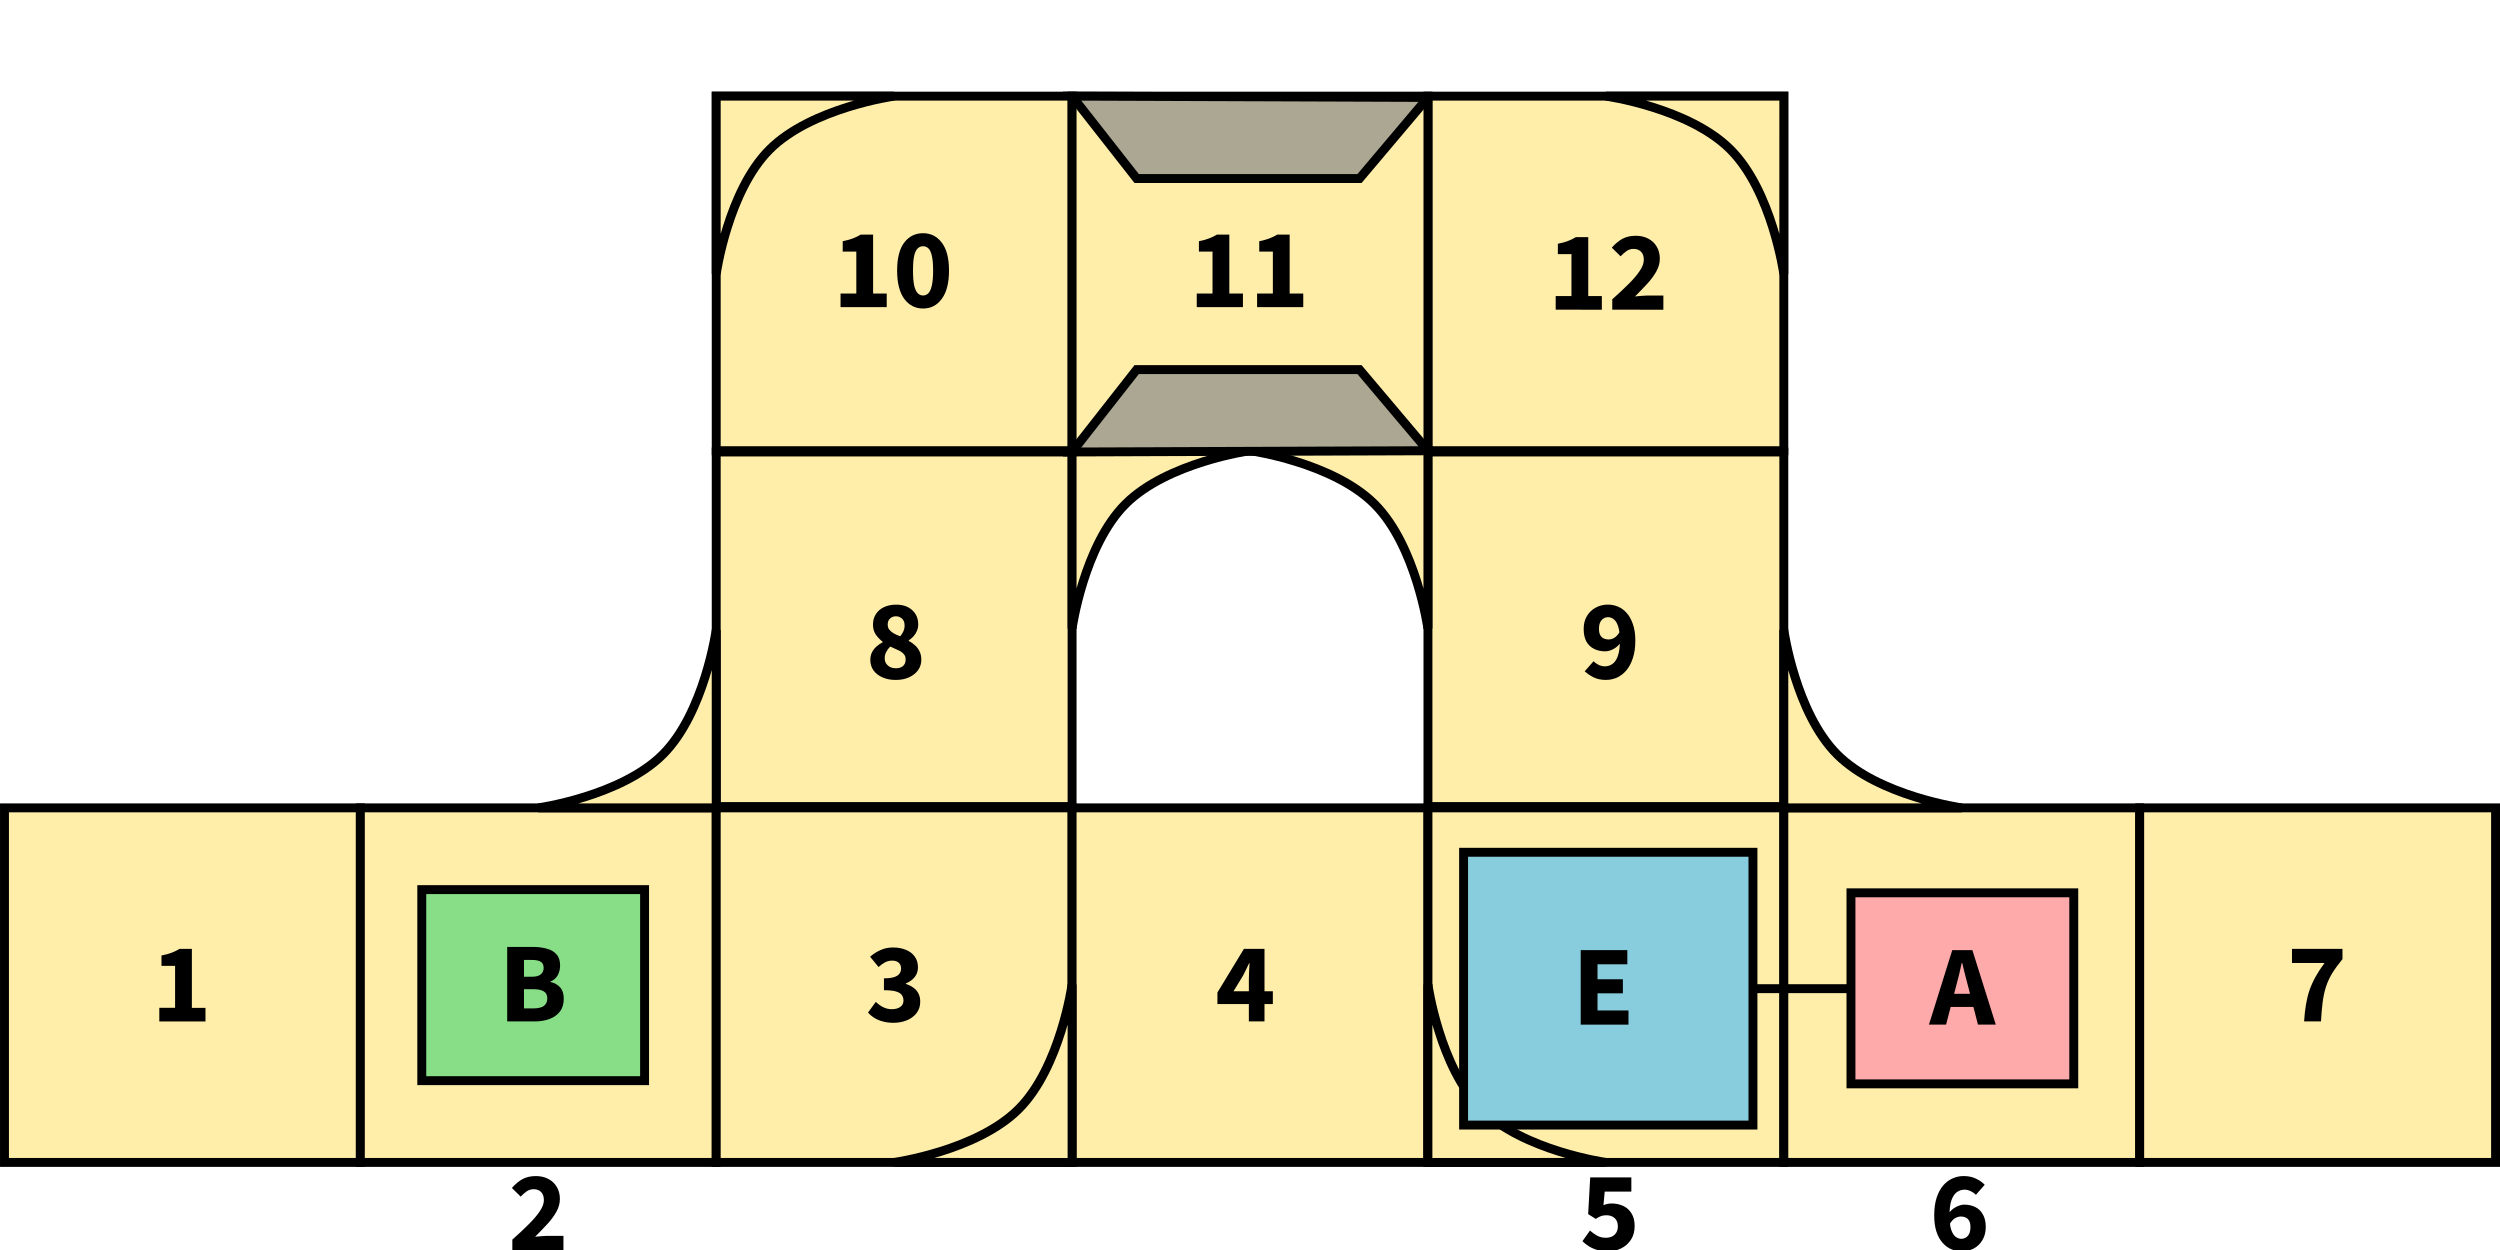
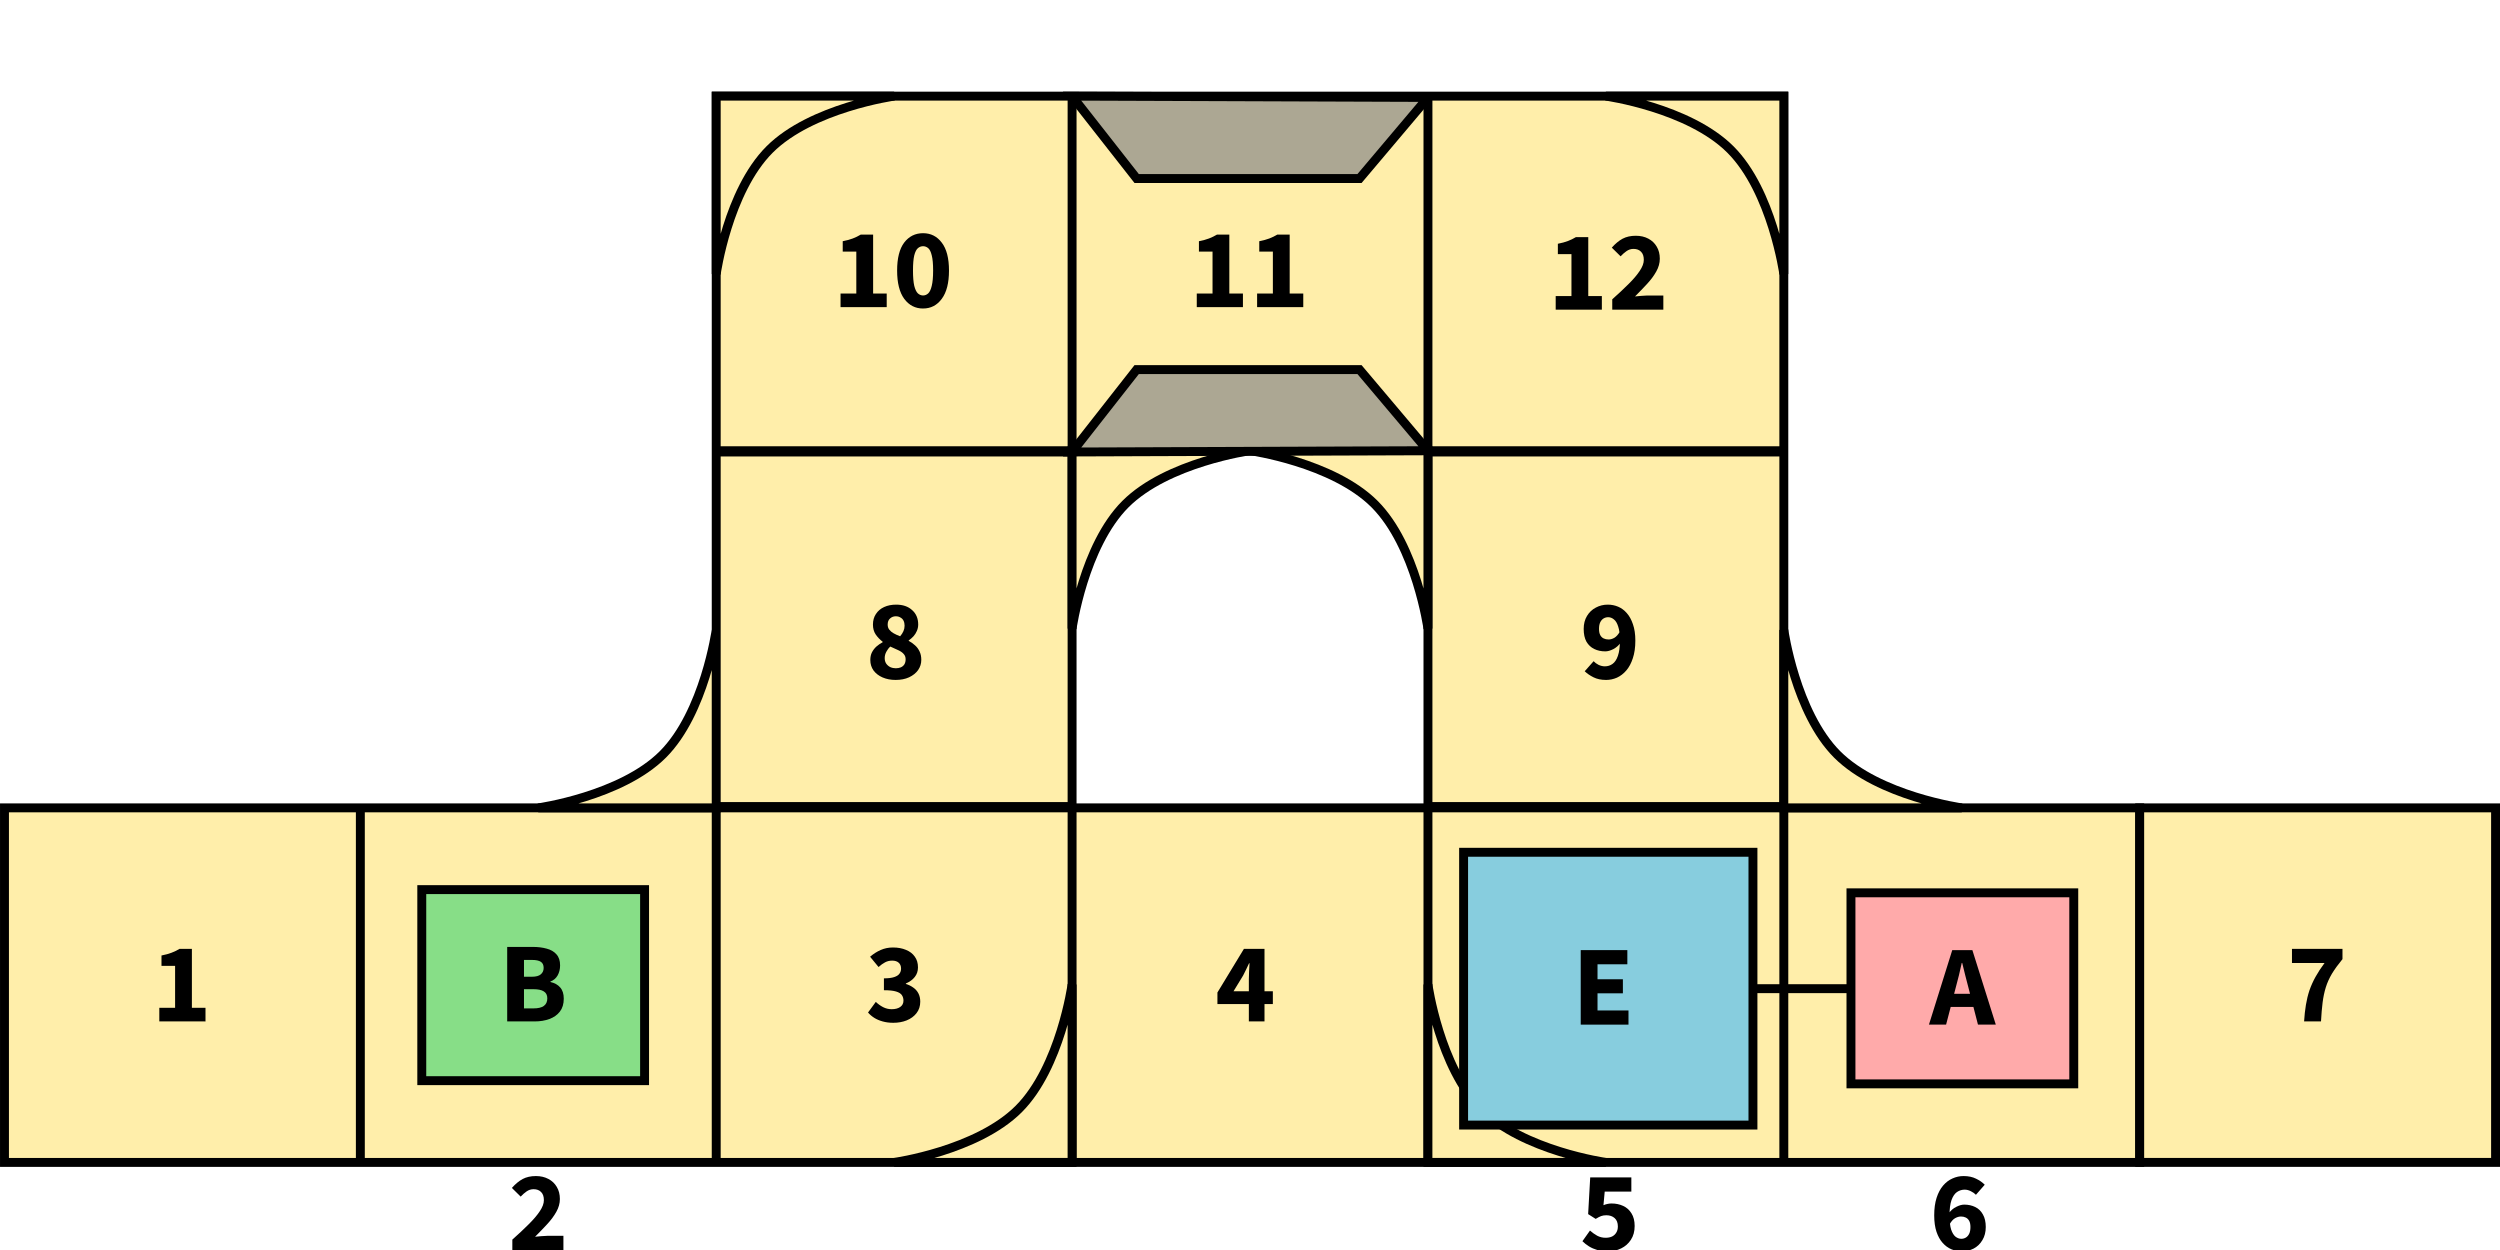
- <svg xmlns="http://www.w3.org/2000/svg" width="700" height="350" viewBox="0 0 185.207 92.604" version="1.1" id="svg40">
-   <defs id="defs40">
-     <rect x="318.266" y="77.825" width="66.601" height="37.655" id="rect32" />
-     <rect x="-121.644" y="218.737" width="302.437" height="217.621" id="rect1" />
-     <rect x="61.556" y="155.415" width="150.646" height="71.544" id="rect2" />
-     <rect x="91.392" y="324.078" width="234.368" height="129.519" id="rect40" />
-     <rect x="37.795" y="37.795" width="481.807" height="314.259" id="rect11032" />
-     <rect x="37.795" y="37.795" width="481.807" height="314.259" id="rect11033" />
-     <rect x="37.795" y="37.795" width="481.807" height="314.259" id="rect11034" />
-     <rect x="37.795" y="37.795" width="481.807" height="314.259" id="rect11035" />
-     <rect x="37.795" y="37.795" width="481.807" height="314.259" id="rect11036" />
-     <rect x="37.795" y="37.795" width="481.807" height="314.259" id="rect11039" />
-     <rect x="37.795" y="37.795" width="481.807" height="314.259" id="rect11041" />
-     <rect x="37.795" y="37.795" width="481.807" height="314.259" id="rect11043" />
-     <rect x="91.392" y="324.078" width="234.368" height="129.519" id="rect41" />
-     <rect x="91.392" y="324.078" width="234.368" height="129.519" id="rect42" />
-     <rect x="91.392" y="324.078" width="234.368" height="129.519" id="rect43" />
-     <rect x="91.392" y="324.078" width="234.368" height="129.519" id="rect47" />
-     <rect x="91.392" y="324.078" width="234.368" height="129.519" id="rect48" />
-     <rect x="91.392" y="324.078" width="234.368" height="129.519" id="rect49" />
-     <rect x="91.392" y="324.078" width="234.368" height="129.519" id="rect50" />
-     <rect x="61.556" y="155.415" width="150.646" height="71.544" id="rect3" />
-     <rect x="61.556" y="155.415" width="150.646" height="71.544" id="rect4" />
-     <rect x="61.556" y="155.415" width="150.646" height="71.544" id="rect5" />
-     <rect x="37.795" y="37.795" width="481.807" height="314.259" id="rect11155" />
-     <rect x="37.795" y="37.795" width="481.807" height="314.259" id="rect11156" />
-     <rect x="37.795" y="37.795" width="481.807" height="314.259" id="rect11157" />
-     <rect x="37.795" y="37.795" width="481.807" height="314.259" id="rect11158" />
-     <rect x="37.795" y="37.795" width="481.807" height="314.259" id="rect11159" />
-     <rect x="37.795" y="37.795" width="481.807" height="314.259" id="rect11160" />
-     <rect x="37.795" y="37.795" width="481.807" height="314.259" id="rect11161" />
-     <rect x="37.795" y="37.795" width="481.807" height="314.259" id="rect11163" />
-     <rect x="37.795" y="37.795" width="481.807" height="314.259" id="rect11164" />
-     <rect x="37.795" y="37.795" width="481.807" height="314.259" id="rect11165" />
-     <rect x="37.795" y="37.795" width="481.807" height="314.259" id="rect11206" />
-     <rect x="37.795" y="37.795" width="481.807" height="314.259" id="rect11207" />
-     <rect x="37.795" y="37.795" width="481.807" height="314.259" id="rect11209" />
-     <rect x="37.795" y="37.795" width="481.807" height="314.259" id="rect11211" />
-     <rect x="37.795" y="37.795" width="481.807" height="314.259" id="rect11241" />
-     <rect x="-121.644" y="218.737" width="302.437" height="217.621" id="rect17" />
-     <rect x="-121.644" y="218.737" width="302.437" height="217.621" id="rect18" />
-     <rect x="-121.644" y="218.737" width="302.437" height="217.621" id="rect19" />
-     <rect x="-121.644" y="218.737" width="302.437" height="217.621" id="rect21" />
-     <rect x="-121.644" y="218.737" width="302.437" height="217.621" id="rect22" />
-     <rect x="-121.644" y="218.737" width="302.437" height="217.621" id="rect23" />
-     <rect x="-121.644" y="218.737" width="302.437" height="217.621" id="rect24" />
-     <rect x="-121.644" y="218.737" width="302.437" height="217.621" id="rect25" />
-     <rect x="-121.644" y="218.737" width="302.437" height="217.621" id="rect26" />
-     <rect x="-121.644" y="218.737" width="302.437" height="217.621" id="rect27" />
-     <rect x="-121.644" y="218.737" width="302.437" height="217.621" id="rect28" />
-     <rect x="-121.644" y="218.737" width="302.437" height="217.621" id="rect29" />
-     <rect x="-121.644" y="218.737" width="302.437" height="217.621" id="rect30" />
-     <rect x="-121.644" y="218.737" width="302.437" height="217.621" id="rect31" />
+ <svg xmlns="http://www.w3.org/2000/svg" width="700" height="350" viewBox="0 0 185.207 92.604">
+   <defs>
+     <path id="a" d="M318.266 77.825h66.601v37.655h-66.601z" />
  </defs>
-   <rect style="fill:#ffeeaa;fill-opacity:1;stroke:#000000;stroke-width:0.661;stroke-dasharray:none;stroke-opacity:1" id="rect11134" width="26.364" height="26.267" x="0.331" y="59.849" />
-   <rect style="fill:#ffeeaa;fill-opacity:1;stroke:#000000;stroke-width:0.661;stroke-dasharray:none;stroke-opacity:1" id="rect11135" width="26.364" height="26.267" x="26.695" y="59.849" />
-   <rect style="fill:#ffeeaa;fill-opacity:1;stroke:#000000;stroke-width:0.661;stroke-dasharray:none;stroke-opacity:1" id="rect11136" width="26.364" height="26.267" x="53.059" y="59.849" />
-   <rect style="fill:#ffeeaa;fill-opacity:1;stroke:#000000;stroke-width:0.661;stroke-dasharray:none;stroke-opacity:1" id="rect11137" width="26.364" height="26.267" x="79.423" y="59.849" />
-   <rect style="fill:#ffeeaa;fill-opacity:1;stroke:#000000;stroke-width:0.661;stroke-dasharray:none;stroke-opacity:1" id="rect11138" width="26.364" height="26.267" x="105.787" y="59.849" />
-   <rect style="fill:#ffeeaa;fill-opacity:1;stroke:#000000;stroke-width:0.661;stroke-dasharray:none;stroke-opacity:1" id="rect11139" width="26.364" height="26.267" x="132.151" y="59.849" />
-   <rect style="fill:#ffeeaa;fill-opacity:1;stroke:#000000;stroke-width:0.661;stroke-dasharray:none;stroke-opacity:1" id="rect11140" width="26.364" height="26.267" x="158.515" y="59.849" />
-   <rect style="fill:#ffeeaa;fill-opacity:1;stroke:#000000;stroke-width:0.661;stroke-dasharray:none;stroke-opacity:1" id="rect11141" width="26.364" height="26.267" x="53.059" y="33.485" />
-   <rect style="fill:#ffeeaa;fill-opacity:1;stroke:#000000;stroke-width:0.661;stroke-dasharray:none;stroke-opacity:1" id="rect11142" width="26.364" height="26.267" x="105.787" y="33.485" />
-   <rect style="fill:#ffeeaa;fill-opacity:1;stroke:#000000;stroke-width:0.661;stroke-dasharray:none;stroke-opacity:1" id="rect11143" width="26.364" height="26.267" x="53.059" y="7.122" />
-   <rect style="fill:#ffeeaa;fill-opacity:1;stroke:#000000;stroke-width:0.661;stroke-dasharray:none;stroke-opacity:1" id="rect11144" width="26.364" height="26.267" x="105.787" y="7.122" />
-   <rect style="fill:#ffeeaa;fill-opacity:1;stroke:#000000;stroke-width:0.661;stroke-dasharray:none;stroke-opacity:1" id="rect11145" width="26.364" height="26.267" x="79.423" y="7.122" />
-   <path style="fill:#ffeeaa;fill-opacity:1;stroke:#000000;stroke-width:0.661;stroke-dasharray:none;stroke-opacity:1" d="m 39.876,59.849 c 0,0 6.131,-0.858 9.227,-3.954 3.097,-3.096 3.955,-9.227 3.955,-9.227 l 4.99e-4,13.182 z" id="path11145" />
-   <path style="fill:#ffeeaa;fill-opacity:1;stroke:#000000;stroke-width:0.661;stroke-dasharray:none;stroke-opacity:1" d="m 66.24,86.116 c 0,0 6.131,-0.858 9.227,-3.954 3.097,-3.096 3.955,-9.227 3.955,-9.227 l 4.99e-4,13.182 z" id="path11146" />
-   <path style="fill:#ffeeaa;fill-opacity:1;stroke:#000000;stroke-width:0.661;stroke-dasharray:none;stroke-opacity:1" d="m 145.333,59.849 c 0,0 -6.131,-0.858 -9.227,-3.954 -3.097,-3.096 -3.955,-9.227 -3.955,-9.227 l -5e-4,13.182 z" id="path11147" />
-   <path style="fill:#ffeeaa;fill-opacity:1;stroke:#000000;stroke-width:0.661;stroke-dasharray:none;stroke-opacity:1" d="m 118.967,86.116 c 0,0 -6.131,-0.858 -9.227,-3.954 -3.097,-3.096 -3.955,-9.227 -3.955,-9.227 l -5e-4,13.182 z" id="path11148" />
-   <path style="fill:#ffeeaa;fill-opacity:1;stroke:#000000;stroke-width:0.661;stroke-dasharray:none;stroke-opacity:1" d="m 66.241,7.122 c 0,0 -6.131,0.858 -9.227,3.955 -3.097,3.096 -3.955,9.227 -3.955,9.227 L 53.059,7.122 Z" id="path11149" />
-   <path style="fill:#ffeeaa;fill-opacity:1;stroke:#000000;stroke-width:0.661;stroke-dasharray:none;stroke-opacity:1" d="m 118.968,7.122 c 0,0 6.131,0.858 9.227,3.955 3.097,3.096 3.955,9.227 3.955,9.227 l 5e-4,-13.182 z" id="path11150" />
-   <path style="fill:#ffeeaa;fill-opacity:1;stroke:#000000;stroke-width:0.661;stroke-dasharray:none;stroke-opacity:1" d="m 92.602,33.388 c 0,0 6.131,0.858 9.227,3.955 3.097,3.096 3.955,9.227 3.955,9.227 l 5e-4,-13.182 z" id="path11151" />
-   <path style="fill:#ffeeaa;fill-opacity:1;stroke:#000000;stroke-width:0.661;stroke-dasharray:none;stroke-opacity:1" d="m 92.605,33.388 c 0,0 -6.131,0.858 -9.227,3.955 -3.097,3.096 -3.955,9.227 -3.955,9.227 l -4.98e-4,-13.182 z" id="path11152" />
-   <path style="fill:#aca793;fill-opacity:1;stroke:#000000;stroke-width:0.661;stroke-dasharray:none;stroke-opacity:1" d="m 79.421,33.485 4.787,-6.105 H 100.715 l 5.072,6.008 z" id="path11153" />
-   <path style="fill:#aca793;fill-opacity:1;stroke:#000000;stroke-width:0.661;stroke-dasharray:none;stroke-opacity:1" d="M 79.421,7.122 84.208,13.227 H 100.715 l 5.072,-6.008 z" id="path11154" />
-   <path style="font-weight:bold;font-size:32px;font-family:'Source Sans 3';-inkscape-font-specification:'Source Sans 3 Bold';white-space:pre;stroke-width:0.661" d="m 11.802,75.671 v -1.008 h 1.168 V 71.556 h -1.008 v -0.77 q 0.44,-0.085 0.745,-0.203 0.313,-0.119 0.593,-0.288 h 0.914 v 4.369 h 1.008 v 1.008 z" id="text1" aria-label="1" />
-   <path style="font-weight:bold;font-size:32px;font-family:'Source Sans 3';-inkscape-font-specification:'Source Sans 3 Bold';white-space:pre;stroke-width:0.661" d="m 37.955,92.604 v -0.77 q 0.677,-0.601 1.202,-1.126 0.533,-0.525 0.83,-0.974 0.305,-0.449 0.305,-0.821 0,-0.398 -0.203,-0.601 -0.203,-0.212 -0.559,-0.212 -0.288,0 -0.525,0.169 -0.229,0.161 -0.432,0.381 l -0.652,-0.643 q 0.389,-0.44 0.796,-0.66 0.415,-0.22 0.982,-0.22 0.525,0 0.923,0.212 0.406,0.212 0.627,0.593 0.229,0.381 0.229,0.897 0,0.483 -0.262,0.948 -0.254,0.457 -0.677,0.914 -0.423,0.457 -0.897,0.931 0.203,-0.025 0.457,-0.042 0.254,-0.025 0.44,-0.025 h 1.202 v 1.05 z" id="text18" aria-label="2" />
-   <path style="font-weight:bold;font-size:32px;font-family:'Source Sans 3';-inkscape-font-specification:'Source Sans 3 Bold';white-space:pre;stroke-width:0.661" d="m 66.177,75.772 q -0.432,0 -0.787,-0.102 -0.347,-0.093 -0.618,-0.262 -0.271,-0.169 -0.466,-0.398 l 0.576,-0.787 q 0.246,0.237 0.542,0.389 0.296,0.152 0.635,0.152 0.389,0 0.627,-0.161 0.246,-0.169 0.246,-0.474 0,-0.237 -0.119,-0.406 -0.119,-0.178 -0.432,-0.271 -0.305,-0.093 -0.897,-0.093 v -0.881 q 0.483,0 0.762,-0.093 0.279,-0.093 0.389,-0.254 0.119,-0.161 0.119,-0.373 0,-0.288 -0.178,-0.44 -0.169,-0.152 -0.483,-0.152 -0.288,0 -0.525,0.127 -0.229,0.119 -0.483,0.347 L 64.458,70.878 q 0.373,-0.322 0.787,-0.5 0.415,-0.186 0.906,-0.186 0.55,0 0.965,0.178 0.423,0.169 0.652,0.5 0.237,0.322 0.237,0.796 0,0.415 -0.237,0.711 -0.229,0.296 -0.66,0.483 v 0.034 q 0.305,0.093 0.55,0.271 0.246,0.169 0.381,0.432 0.135,0.262 0.135,0.61 0,0.5 -0.279,0.855 -0.271,0.347 -0.728,0.533 -0.449,0.178 -0.991,0.178 z" id="text19" aria-label="3" />
-   <g id="g1" transform="matrix(1.000001,0,0,1.000001,26.61406,7.026919)">
-     <rect style="fill:#87cdde;fill-opacity:1;stroke:#000000;stroke-width:0.661;stroke-dasharray:none;stroke-opacity:1" id="rect11212" width="21.436" height="20.21" x="81.814" y="56.112" />
-     <path style="font-weight:bold;font-size:32px;font-family:'Source Sans 3';-inkscape-font-specification:'Source Sans 3 Bold';white-space:pre;stroke-width:2.5" d="m -119.181,245.748 v -20.864 h 13.056 v 3.968 h -8.352 v 4.192 h 7.104 v 3.936 h -7.104 v 4.8 h 8.672 v 3.968 z" id="text20" transform="matrix(0.2645822,0,0,0.2645822,122.0223,3.860782)" aria-label="E" />
-   </g>
-   <path style="font-weight:bold;font-size:32px;font-family:'Source Sans 3';-inkscape-font-specification:'Source Sans 3 Bold';white-space:pre;stroke-width:0.661" d="M 92.518,75.67 V 72.563 q 0,-0.254 0.017,-0.601 0.025,-0.347 0.034,-0.601 h -0.034 q -0.102,0.22 -0.212,0.449 -0.11,0.22 -0.229,0.457 l -0.711,1.168 h 2.913 v 0.948 h -4.106 v -0.855 l 1.964,-3.234 h 1.524 v 5.376 z" id="text21" aria-label="4" />
-   <rect style="fill:#ffaaaa;fill-opacity:1;stroke:#000000;stroke-width:0.661;stroke-dasharray:none;stroke-opacity:1" id="rect11208" width="16.506" height="14.153" x="137.125" y="66.143" />
-   <rect style="fill:#87de87;fill-opacity:1;stroke:#000000;stroke-width:0.661;stroke-dasharray:none;stroke-opacity:1" id="rect11210" width="16.506" height="14.153" x="31.246" y="65.906" />
-   <path style="font-weight:bold;font-size:32px;font-family:'Source Sans 3';-inkscape-font-specification:'Source Sans 3 Bold';white-space:pre;stroke-width:0.661" d="m 142.902,75.908 1.727,-5.52 h 1.49 l 1.736,5.52 h -1.321 l -0.72,-2.794 q -0.119,-0.415 -0.229,-0.881 -0.11,-0.466 -0.22,-0.897 h -0.034 q -0.093,0.432 -0.203,0.897 -0.11,0.466 -0.229,0.881 l -0.728,2.794 z m 1.135,-1.312 v -0.974 h 2.659 v 0.974 z" id="text17" aria-label="A" />
-   <path style="font-weight:bold;font-size:32px;font-family:'Source Sans 3';-inkscape-font-specification:'Source Sans 3 Bold';white-space:pre;stroke-width:0.661" d="m 37.574,75.67 v -5.52 h 1.888 q 0.576,0 1.033,0.127 0.466,0.119 0.728,0.423 0.271,0.296 0.271,0.821 0,0.415 -0.186,0.745 -0.186,0.322 -0.533,0.449 v 0.034 q 0.466,0.102 0.728,0.406 0.262,0.296 0.262,0.83 0,0.584 -0.288,0.957 -0.288,0.373 -0.779,0.55 -0.483,0.178 -1.075,0.178 z m 1.245,-3.31 h 0.584 q 0.457,0 0.66,-0.178 0.212,-0.178 0.212,-0.474 0,-0.322 -0.212,-0.457 -0.212,-0.135 -0.652,-0.135 h -0.593 z m 0,2.345 h 0.703 q 0.508,0 0.762,-0.178 0.262,-0.186 0.262,-0.567 0,-0.356 -0.262,-0.516 -0.254,-0.161 -0.762,-0.161 h -0.703 z" id="text22" aria-label="B" />
-   <path style="font-weight:bold;font-size:32px;font-family:'Source Sans 3';-inkscape-font-specification:'Source Sans 3 Bold';white-space:pre;stroke-width:0.661" d="m 145.324,92.705 q -0.389,0 -0.754,-0.152 -0.364,-0.152 -0.652,-0.474 -0.288,-0.322 -0.457,-0.821 -0.169,-0.508 -0.169,-1.219 0,-0.754 0.178,-1.304 0.178,-0.55 0.483,-0.906 0.305,-0.356 0.694,-0.525 0.389,-0.178 0.821,-0.178 0.533,0 0.923,0.195 0.389,0.186 0.643,0.449 l -0.652,0.745 q -0.144,-0.152 -0.373,-0.262 -0.229,-0.119 -0.466,-0.119 -0.305,0 -0.567,0.178 -0.254,0.178 -0.406,0.601 -0.144,0.415 -0.144,1.126 0,0.669 0.119,1.05 0.127,0.373 0.33,0.533 0.203,0.152 0.423,0.152 0.186,0 0.339,-0.093 0.152,-0.093 0.246,-0.279 0.093,-0.195 0.093,-0.5 0,-0.288 -0.093,-0.457 -0.093,-0.169 -0.254,-0.246 -0.152,-0.076 -0.356,-0.076 -0.212,0 -0.44,0.127 -0.22,0.127 -0.398,0.449 l -0.059,-0.813 q 0.212,-0.313 0.542,-0.474 0.33,-0.169 0.593,-0.169 0.457,0 0.821,0.178 0.364,0.178 0.567,0.55 0.212,0.364 0.212,0.931 0,0.559 -0.246,0.965 -0.237,0.406 -0.643,0.627 -0.406,0.212 -0.897,0.212 z" id="text23" aria-label="6" />
-   <path style="font-weight:bold;font-size:32px;font-family:'Source Sans 3';-inkscape-font-specification:'Source Sans 3 Bold';white-space:pre;stroke-width:0.661" d="m 119.128,92.705 q -0.44,0 -0.796,-0.102 -0.347,-0.102 -0.618,-0.271 -0.271,-0.169 -0.483,-0.381 l 0.559,-0.787 q 0.246,0.22 0.533,0.381 0.288,0.152 0.627,0.152 0.271,0 0.474,-0.093 0.203,-0.102 0.313,-0.288 0.119,-0.186 0.119,-0.457 0,-0.406 -0.237,-0.618 -0.237,-0.212 -0.61,-0.212 -0.229,0 -0.389,0.059 -0.161,0.059 -0.406,0.212 l -0.559,-0.356 0.152,-2.718 h 3.048 v 1.05 h -1.973 l -0.093,1.008 q 0.161,-0.068 0.296,-0.093 0.135,-0.034 0.305,-0.034 0.466,0 0.855,0.178 0.389,0.178 0.618,0.55 0.237,0.373 0.237,0.94 0,0.601 -0.279,1.024 -0.271,0.415 -0.72,0.635 -0.449,0.22 -0.974,0.22 z" id="text24" aria-label="5" />
-   <path style="font-weight:bold;font-size:32px;font-family:'Source Sans 3';-inkscape-font-specification:'Source Sans 3 Bold';white-space:pre;stroke-width:0.661" d="m 170.694,75.67 q 0.042,-0.669 0.135,-1.228 0.093,-0.567 0.262,-1.075 0.178,-0.508 0.449,-0.999 0.271,-0.491 0.669,-1.024 h -2.413 V 70.294 h 3.742 v 0.762 q -0.474,0.576 -0.779,1.075 -0.296,0.5 -0.457,1.016 -0.161,0.516 -0.237,1.126 -0.076,0.61 -0.119,1.397 z" id="text25" aria-label="7" />
-   <path style="font-weight:bold;font-size:32px;font-family:'Source Sans 3';-inkscape-font-specification:'Source Sans 3 Bold';white-space:pre;stroke-width:0.661" d="m 66.347,50.372 q -0.533,0 -0.965,-0.186 -0.423,-0.186 -0.669,-0.516 -0.237,-0.339 -0.237,-0.77 0,-0.33 0.119,-0.567 0.127,-0.246 0.33,-0.432 0.212,-0.186 0.466,-0.322 v -0.034 q -0.305,-0.237 -0.516,-0.542 -0.203,-0.305 -0.203,-0.728 0,-0.457 0.22,-0.787 0.22,-0.339 0.61,-0.516 0.389,-0.178 0.889,-0.178 0.745,0 1.185,0.406 0.449,0.398 0.449,1.067 0,0.254 -0.102,0.483 -0.093,0.22 -0.254,0.398 -0.161,0.169 -0.347,0.296 v 0.034 q 0.254,0.135 0.466,0.33 0.212,0.186 0.339,0.457 0.127,0.262 0.127,0.618 0,0.423 -0.237,0.762 -0.237,0.33 -0.669,0.533 -0.423,0.195 -0.999,0.195 z m 0.339,-3.234 q 0.161,-0.186 0.246,-0.381 0.085,-0.195 0.085,-0.406 0,-0.212 -0.076,-0.364 -0.076,-0.152 -0.229,-0.237 -0.144,-0.093 -0.347,-0.093 -0.246,0 -0.423,0.161 -0.178,0.152 -0.178,0.457 0,0.22 0.119,0.373 0.119,0.152 0.322,0.271 0.212,0.119 0.483,0.22 z m -0.313,2.371 q 0.203,0 0.364,-0.068 0.169,-0.076 0.262,-0.22 0.093,-0.152 0.093,-0.381 0,-0.237 -0.144,-0.389 -0.135,-0.161 -0.398,-0.279 -0.254,-0.127 -0.593,-0.271 -0.178,0.161 -0.296,0.389 -0.119,0.22 -0.119,0.466 0,0.237 0.11,0.406 0.119,0.169 0.305,0.262 0.195,0.085 0.415,0.085 z" id="text26" aria-label="8" />
-   <path style="font-weight:bold;font-size:32px;font-family:'Source Sans 3';-inkscape-font-specification:'Source Sans 3 Bold';white-space:pre;stroke-width:0.661" d="m 118.975,50.372 q -0.533,0 -0.923,-0.195 -0.389,-0.195 -0.652,-0.449 l 0.66,-0.745 q 0.135,0.152 0.364,0.271 0.237,0.11 0.466,0.11 0.322,0 0.567,-0.178 0.254,-0.178 0.398,-0.593 0.152,-0.423 0.152,-1.135 0,-0.669 -0.127,-1.041 -0.119,-0.381 -0.322,-0.533 -0.195,-0.161 -0.423,-0.161 -0.178,0 -0.339,0.093 -0.152,0.093 -0.246,0.279 -0.093,0.186 -0.093,0.5 0,0.279 0.093,0.457 0.093,0.169 0.254,0.246 0.161,0.076 0.364,0.076 0.212,0 0.432,-0.127 0.22,-0.135 0.398,-0.449 l 0.059,0.813 q -0.203,0.296 -0.533,0.474 -0.33,0.169 -0.601,0.169 -0.457,0 -0.821,-0.178 -0.364,-0.178 -0.576,-0.542 -0.203,-0.373 -0.203,-0.94 0,-0.559 0.246,-0.965 0.246,-0.406 0.652,-0.618 0.406,-0.22 0.889,-0.22 0.398,0 0.762,0.152 0.364,0.152 0.643,0.474 0.288,0.322 0.457,0.83 0.178,0.5 0.178,1.211 0,0.754 -0.186,1.304 -0.178,0.55 -0.483,0.906 -0.305,0.356 -0.694,0.533 -0.389,0.169 -0.813,0.169 z" id="text27" aria-label="9" />
-   <path style="font-weight:bold;font-size:32px;font-family:'Source Sans 3';-inkscape-font-specification:'Source Sans 3 Bold';white-space:pre;stroke-width:0.661" d="m 62.27,22.754 v -1.008 h 1.168 v -3.107 h -1.008 v -0.77 q 0.44,-0.085 0.745,-0.203 0.313,-0.119 0.593,-0.288 h 0.914 v 4.369 h 1.008 v 1.008 z m 6.113,0.102 q -0.864,0 -1.397,-0.72 -0.525,-0.72 -0.525,-2.091 0,-1.38 0.525,-2.074 0.533,-0.694 1.397,-0.694 0.864,0 1.389,0.703 0.533,0.694 0.533,2.066 0,1.372 -0.533,2.091 -0.525,0.72 -1.389,0.72 z m 0,-0.965 q 0.212,0 0.381,-0.152 0.169,-0.161 0.262,-0.559 0.102,-0.406 0.102,-1.135 0,-0.737 -0.102,-1.126 -0.093,-0.389 -0.262,-0.533 -0.169,-0.144 -0.381,-0.144 -0.212,0 -0.381,0.144 -0.169,0.144 -0.271,0.533 -0.093,0.389 -0.093,1.126 0,0.728 0.093,1.135 0.102,0.398 0.271,0.559 0.169,0.152 0.381,0.152 z" id="text28" aria-label="10" />
-   <path style="font-weight:bold;font-size:32px;font-family:'Source Sans 3';-inkscape-font-specification:'Source Sans 3 Bold';white-space:pre;stroke-width:0.661" d="m 115.25,22.943 v -1.008 h 1.168 v -3.107 h -1.008 v -0.77 q 0.44,-0.085 0.745,-0.203 0.313,-0.119 0.593,-0.288 h 0.914 v 4.369 h 1.008 v 1.008 z m 4.191,0 v -0.77 q 0.677,-0.601 1.202,-1.126 0.533,-0.525 0.83,-0.974 0.305,-0.449 0.305,-0.821 0,-0.398 -0.203,-0.601 -0.203,-0.212 -0.559,-0.212 -0.288,0 -0.525,0.169 -0.229,0.161 -0.432,0.381 l -0.652,-0.643 q 0.389,-0.44 0.796,-0.66 0.415,-0.22 0.982,-0.22 0.525,0 0.923,0.212 0.406,0.212 0.627,0.593 0.229,0.381 0.229,0.897 0,0.483 -0.262,0.948 -0.254,0.457 -0.677,0.914 -0.423,0.457 -0.897,0.931 0.203,-0.025 0.457,-0.042 0.254,-0.025 0.44,-0.025 h 1.202 v 1.05 z" id="text29" aria-label="12" />
-   <path style="font-weight:bold;font-size:32px;font-family:'Source Sans 3';-inkscape-font-specification:'Source Sans 3 Bold';white-space:pre;stroke-width:0.661" d="m 88.659,22.754 v -1.008 h 1.168 v -3.107 h -1.008 v -0.77 q 0.44,-0.085 0.745,-0.203 0.313,-0.119 0.593,-0.288 H 91.072 v 4.369 h 1.008 v 1.008 z m 4.47,0 v -1.008 h 1.168 v -3.107 h -1.008 v -0.77 q 0.44,-0.085 0.745,-0.203 0.313,-0.119 0.593,-0.288 h 0.914 v 4.369 h 1.008 v 1.008 z" id="text30" aria-label="11" />
-   <text xml:space="preserve" transform="scale(0.2645822)" id="text31" style="font-weight:bold;font-size:32px;font-family:'Source Sans 3';-inkscape-font-specification:'Source Sans 3 Bold';writing-mode:lr-tb;direction:ltr;white-space:pre;shape-inside:url(#rect32);display:inline;fill:#000000;stroke-width:2.5;stroke-dasharray:none" />
-   <path style="fill:#000000;stroke:#000000;stroke-width:0.661" d="m 129.864,73.244 h 7.261" id="path1" />
+   <path d="M.331 59.849h26.364v26.267H.331zM26.695 59.849h26.364v26.267H26.695zM53.059 59.849h26.364v26.267H53.059zM79.423 59.849h26.364v26.267H79.423zM105.787 59.849h26.364v26.267h-26.364zM132.151 59.849h26.364v26.267h-26.364z" style="fill:#fea;fill-opacity:1;stroke:#000;stroke-width:.661;stroke-dasharray:none;stroke-opacity:1" />
+   <path d="M158.515 59.849h26.364v26.267h-26.364zM53.059 33.485h26.364v26.267H53.059zM105.787 33.485h26.364v26.267h-26.364zM53.059 7.122h26.364v26.267H53.059zM105.787 7.122h26.364v26.267h-26.364zM79.423 7.122h26.364v26.267H79.423zM39.876 59.849s6.13-.858 9.227-3.955 3.955-9.227 3.955-9.227V59.85zM66.24 86.116s6.13-.859 9.227-3.955 3.955-9.227 3.955-9.227v13.182z" style="fill:#fea;fill-opacity:1;stroke:#000;stroke-width:.661;stroke-dasharray:none;stroke-opacity:1" />
+   <path d="M145.333 59.849s-6.13-.858-9.227-3.955-3.955-9.227-3.955-9.227V59.85zM118.967 86.116s-6.13-.859-9.227-3.955c-3.096-3.096-3.955-9.227-3.955-9.227v13.182zM66.241 7.122s-6.13.858-9.227 3.954-3.955 9.227-3.955 9.227V7.122ZM118.968 7.122s6.13.858 9.227 3.954 3.955 9.227 3.955 9.227V7.122zM92.602 33.388s6.131.859 9.228 3.955 3.955 9.227 3.955 9.227V33.388z" style="fill:#fea;fill-opacity:1;stroke:#000;stroke-width:.661;stroke-dasharray:none;stroke-opacity:1" />
+   <path d="M92.605 33.388s-6.13.859-9.227 3.955-3.955 9.227-3.955 9.227V33.388z" style="fill:#fea;fill-opacity:1;stroke:#000;stroke-width:.661;stroke-dasharray:none;stroke-opacity:1" />
+   <path d="m79.421 33.485 4.787-6.105h16.507l5.072 6.008zM79.421 7.122l4.787 6.105h16.507l5.072-6.008z" style="fill:#aca793;fill-opacity:1;stroke:#000;stroke-width:.661;stroke-dasharray:none;stroke-opacity:1" />
+   <path d="M11.802 75.67v-1.007h1.169v-3.107h-1.008v-.77q.44-.085.745-.204.314-.118.593-.288h.914v4.369h1.008v1.008z" aria-label="1" style="font-weight:700;font-size:32px;font-family:&quot;Source Sans 3&quot;;-inkscape-font-specification:&quot;Source Sans 3 Bold&quot;;white-space:pre;stroke-width:.661" />
+   <path d="M37.955 92.604v-.77q.677-.602 1.202-1.127.533-.525.83-.973.305-.45.305-.822 0-.398-.204-.6-.203-.212-.558-.212-.288 0-.525.169-.229.16-.432.38l-.652-.643q.39-.44.796-.66.415-.22.982-.22.525 0 .923.212.406.211.626.592.229.381.229.898 0 .482-.263.948-.254.457-.677.914-.423.458-.897.932.203-.026.457-.043.254-.025.44-.025h1.202v1.05z" aria-label="2" style="font-weight:700;font-size:32px;font-family:&quot;Source Sans 3&quot;;-inkscape-font-specification:&quot;Source Sans 3 Bold&quot;;white-space:pre;stroke-width:.661" />
+   <path d="M66.177 75.772q-.432 0-.787-.101-.347-.094-.618-.263-.271-.17-.466-.398l.576-.787q.245.237.542.39.296.152.635.152.39 0 .626-.161.246-.17.246-.474 0-.237-.119-.407-.118-.178-.432-.27-.304-.094-.897-.094v-.88q.483 0 .762-.094.28-.093.39-.254.118-.16.118-.372 0-.288-.178-.44-.17-.153-.482-.153-.288 0-.525.127-.229.119-.483.347l-.627-.762q.373-.321.788-.5.415-.185.906-.185.55 0 .965.177.423.17.652.5.237.322.237.796 0 .415-.237.711-.229.296-.66.483v.033q.304.094.55.271.245.17.38.432.136.263.136.61 0 .5-.28.855-.27.347-.727.533-.449.178-.99.178" aria-label="3" style="font-weight:700;font-size:32px;font-family:&quot;Source Sans 3&quot;;-inkscape-font-specification:&quot;Source Sans 3 Bold&quot;;white-space:pre;stroke-width:.661" />
+   <path d="M81.814 56.112h21.436v20.21H81.814z" style="fill:#87cdde;fill-opacity:1;stroke:#000;stroke-width:.661;stroke-dasharray:none;stroke-opacity:1" transform="translate(26.614 7.027)" />
+   <path d="M-119.18 245.748v-20.864h13.055v3.968h-8.352v4.192h7.104v3.936h-7.104v4.8h8.672v3.968z" aria-label="E" style="font-weight:700;font-size:32px;font-family:&quot;Source Sans 3&quot;;-inkscape-font-specification:&quot;Source Sans 3 Bold&quot;;white-space:pre;stroke-width:2.5" transform="translate(148.637 10.888)scale(.26458)" />
+   <path d="M92.518 75.67v-3.107q0-.254.017-.6.025-.348.034-.602h-.034q-.102.22-.212.449l-.228.457-.712 1.168h2.913v.949H90.19v-.856l1.964-3.234h1.524v5.376z" aria-label="4" style="font-weight:700;font-size:32px;font-family:&quot;Source Sans 3&quot;;-inkscape-font-specification:&quot;Source Sans 3 Bold&quot;;white-space:pre;stroke-width:.661" />
+   <path d="M137.125 66.143h16.506v14.153h-16.506z" style="fill:#faa;fill-opacity:1;stroke:#000;stroke-width:.661;stroke-dasharray:none;stroke-opacity:1" />
+   <path d="M31.246 65.906h16.506v14.153H31.246z" style="fill:#87de87;fill-opacity:1;stroke:#000;stroke-width:.661;stroke-dasharray:none;stroke-opacity:1" />
+   <path d="m142.902 75.908 1.727-5.52h1.49l1.736 5.52h-1.321l-.72-2.794q-.118-.415-.228-.88-.11-.466-.22-.898h-.034q-.093.432-.204.898-.11.465-.228.88l-.728 2.794zm1.134-1.312v-.974h2.659v.974z" aria-label="A" style="font-weight:700;font-size:32px;font-family:&quot;Source Sans 3&quot;;-inkscape-font-specification:&quot;Source Sans 3 Bold&quot;;white-space:pre;stroke-width:.661" />
+   <path d="M37.574 75.67v-5.52h1.888q.576 0 1.033.127.465.119.728.424.27.296.27.82 0 .416-.185.746-.187.322-.534.449v.034q.466.101.728.406.263.296.263.83 0 .584-.288.956-.288.373-.779.55-.483.178-1.075.178zm1.244-3.31h.585q.457 0 .66-.178.212-.178.212-.474 0-.322-.212-.457-.212-.136-.652-.136h-.593zm0 2.345h.703q.508 0 .762-.178.263-.186.263-.567 0-.355-.263-.516-.254-.161-.762-.161h-.703z" aria-label="B" style="font-weight:700;font-size:32px;font-family:&quot;Source Sans 3&quot;;-inkscape-font-specification:&quot;Source Sans 3 Bold&quot;;white-space:pre;stroke-width:.661" />
+   <path d="M145.324 92.705q-.39 0-.753-.152-.364-.152-.652-.474t-.457-.821q-.17-.508-.17-1.22 0-.753.178-1.304.178-.55.483-.905.305-.356.694-.525.39-.178.821-.178.534 0 .923.195.39.186.644.448l-.652.745q-.144-.152-.373-.262-.228-.119-.465-.119-.305 0-.568.178-.254.178-.406.601-.144.415-.144 1.126 0 .67.118 1.05.127.373.33.534.204.152.424.152.186 0 .339-.093.152-.093.245-.28.093-.194.093-.499 0-.288-.093-.457t-.254-.246q-.152-.076-.355-.076-.212 0-.44.127-.22.127-.399.449l-.059-.813q.212-.313.542-.474.33-.17.593-.17.457 0 .82.178.365.178.568.55.212.365.212.932 0 .559-.246.965-.237.407-.643.627-.407.211-.898.211" aria-label="6" style="font-weight:700;font-size:32px;font-family:&quot;Source Sans 3&quot;;-inkscape-font-specification:&quot;Source Sans 3 Bold&quot;;white-space:pre;stroke-width:.661" />
+   <path d="M119.128 92.705q-.44 0-.796-.101-.347-.102-.618-.271t-.483-.381l.559-.788q.245.22.533.381.288.153.627.153.27 0 .474-.093.203-.102.313-.288.119-.186.119-.457 0-.407-.237-.618t-.61-.212q-.229 0-.39.06-.16.058-.406.21l-.559-.355.153-2.718h3.048v1.05h-1.973l-.093 1.008q.16-.068.296-.093.136-.034.305-.034.466 0 .855.178.39.177.618.55.237.372.237.94 0 .6-.28 1.024-.27.415-.719.635t-.973.22" aria-label="5" style="font-weight:700;font-size:32px;font-family:&quot;Source Sans 3&quot;;-inkscape-font-specification:&quot;Source Sans 3 Bold&quot;;white-space:pre;stroke-width:.661" />
+   <path d="M170.694 75.67q.042-.668.135-1.227.093-.567.262-1.075.178-.508.45-1 .27-.49.668-1.024h-2.413v-1.05h3.742v.762q-.474.576-.779 1.075-.296.5-.457 1.016-.16.517-.237 1.126-.076.61-.118 1.397z" aria-label="7" style="font-weight:700;font-size:32px;font-family:&quot;Source Sans 3&quot;;-inkscape-font-specification:&quot;Source Sans 3 Bold&quot;;white-space:pre;stroke-width:.661" />
+   <path d="M66.347 50.372q-.534 0-.966-.186-.423-.186-.669-.517-.237-.338-.237-.77 0-.33.119-.567.127-.246.33-.432.212-.186.466-.322v-.034q-.305-.237-.517-.542-.203-.304-.203-.728 0-.457.22-.787.22-.339.61-.517.39-.177.889-.177.745 0 1.185.406.449.398.449 1.067 0 .254-.102.482-.093.22-.254.398-.16.17-.347.297v.034q.254.135.466.33.212.186.339.457.127.262.127.618 0 .423-.238.762-.237.33-.668.533-.424.195-1 .195m.338-3.234q.161-.186.246-.381t.084-.406-.076-.365-.228-.237q-.144-.093-.348-.093-.245 0-.423.161-.178.153-.178.457 0 .22.119.373.118.152.322.27.211.12.482.22m-.313 2.37q.203 0 .364-.067.17-.076.262-.22.094-.153.094-.381 0-.237-.144-.39-.136-.16-.398-.28-.254-.126-.593-.27-.178.16-.296.39-.119.22-.119.465 0 .237.11.406.119.17.305.263.195.085.415.085" aria-label="8" style="font-weight:700;font-size:32px;font-family:&quot;Source Sans 3&quot;;-inkscape-font-specification:&quot;Source Sans 3 Bold&quot;;white-space:pre;stroke-width:.661" />
+   <path d="M118.975 50.372q-.533 0-.923-.195-.39-.194-.652-.448l.66-.745q.136.152.365.27.237.11.465.11.322 0 .568-.177.254-.178.398-.593.152-.423.152-1.134 0-.67-.127-1.042-.118-.38-.322-.533-.194-.161-.423-.161-.178 0-.339.093-.152.093-.245.28-.093.186-.093.499 0 .28.093.457.093.17.254.246.16.076.364.076.212 0 .432-.127.22-.135.398-.449l.059.813q-.203.296-.534.474-.33.17-.6.17-.458 0-.822-.178t-.576-.542q-.203-.373-.203-.94 0-.559.246-.965.245-.407.652-.618.406-.22.889-.22.398 0 .762.152t.643.474q.288.322.457.83.178.5.178 1.21 0 .754-.186 1.305-.178.55-.483.905-.305.356-.694.534-.39.17-.813.17" aria-label="9" style="font-weight:700;font-size:32px;font-family:&quot;Source Sans 3&quot;;-inkscape-font-specification:&quot;Source Sans 3 Bold&quot;;white-space:pre;stroke-width:.661" />
+   <path d="M62.27 22.754v-1.008h1.168V18.64h-1.007v-.77q.44-.085.745-.203.313-.119.592-.288h.915v4.368h1.007v1.008zm6.113.102q-.864 0-1.397-.72-.525-.72-.525-2.091 0-1.38.525-2.075.533-.694 1.397-.694.863 0 1.388.703.533.694.533 2.066t-.533 2.09q-.525.72-1.388.72m0-.966q.211 0 .38-.152.17-.16.263-.559.102-.406.102-1.134 0-.737-.102-1.126-.093-.39-.262-.534-.17-.144-.381-.144-.212 0-.381.144-.17.144-.271.534-.094.39-.094 1.126 0 .728.094 1.134.101.398.27.559.17.152.382.152" aria-label="10" style="font-weight:700;font-size:32px;font-family:&quot;Source Sans 3&quot;;-inkscape-font-specification:&quot;Source Sans 3 Bold&quot;;white-space:pre;stroke-width:.661" />
+   <path d="M115.25 22.943v-1.007h1.168v-3.107h-1.007v-.77q.44-.086.745-.204.313-.119.592-.288h.915v4.369h1.007v1.007zm4.19 0v-.77q.678-.601 1.203-1.126.533-.525.83-.974.305-.449.305-.821 0-.398-.204-.601-.203-.212-.558-.212-.288 0-.525.17-.229.16-.432.38l-.652-.643q.39-.44.796-.66.415-.22.982-.22.525 0 .923.211.406.212.626.593.229.38.229.897 0 .483-.263.948-.254.458-.677.915t-.897.931q.203-.025.457-.042.254-.026.44-.026h1.202v1.05z" aria-label="12" style="font-weight:700;font-size:32px;font-family:&quot;Source Sans 3&quot;;-inkscape-font-specification:&quot;Source Sans 3 Bold&quot;;white-space:pre;stroke-width:.661" />
+   <path d="M88.66 22.754v-1.008h1.168V18.64H88.82v-.77q.44-.085.745-.203.313-.119.593-.288h.914v4.368h1.008v1.008zm4.47 0v-1.008h1.168V18.64H93.29v-.77q.44-.085.746-.203.313-.119.592-.288h.915v4.368h1.007v1.008z" aria-label="11" style="font-weight:700;font-size:32px;font-family:&quot;Source Sans 3&quot;;-inkscape-font-specification:&quot;Source Sans 3 Bold&quot;;white-space:pre;stroke-width:.661" />
+   <path d="M129.864 73.244h7.26" style="fill:#000;stroke:#000;stroke-width:.661" />
</svg>
